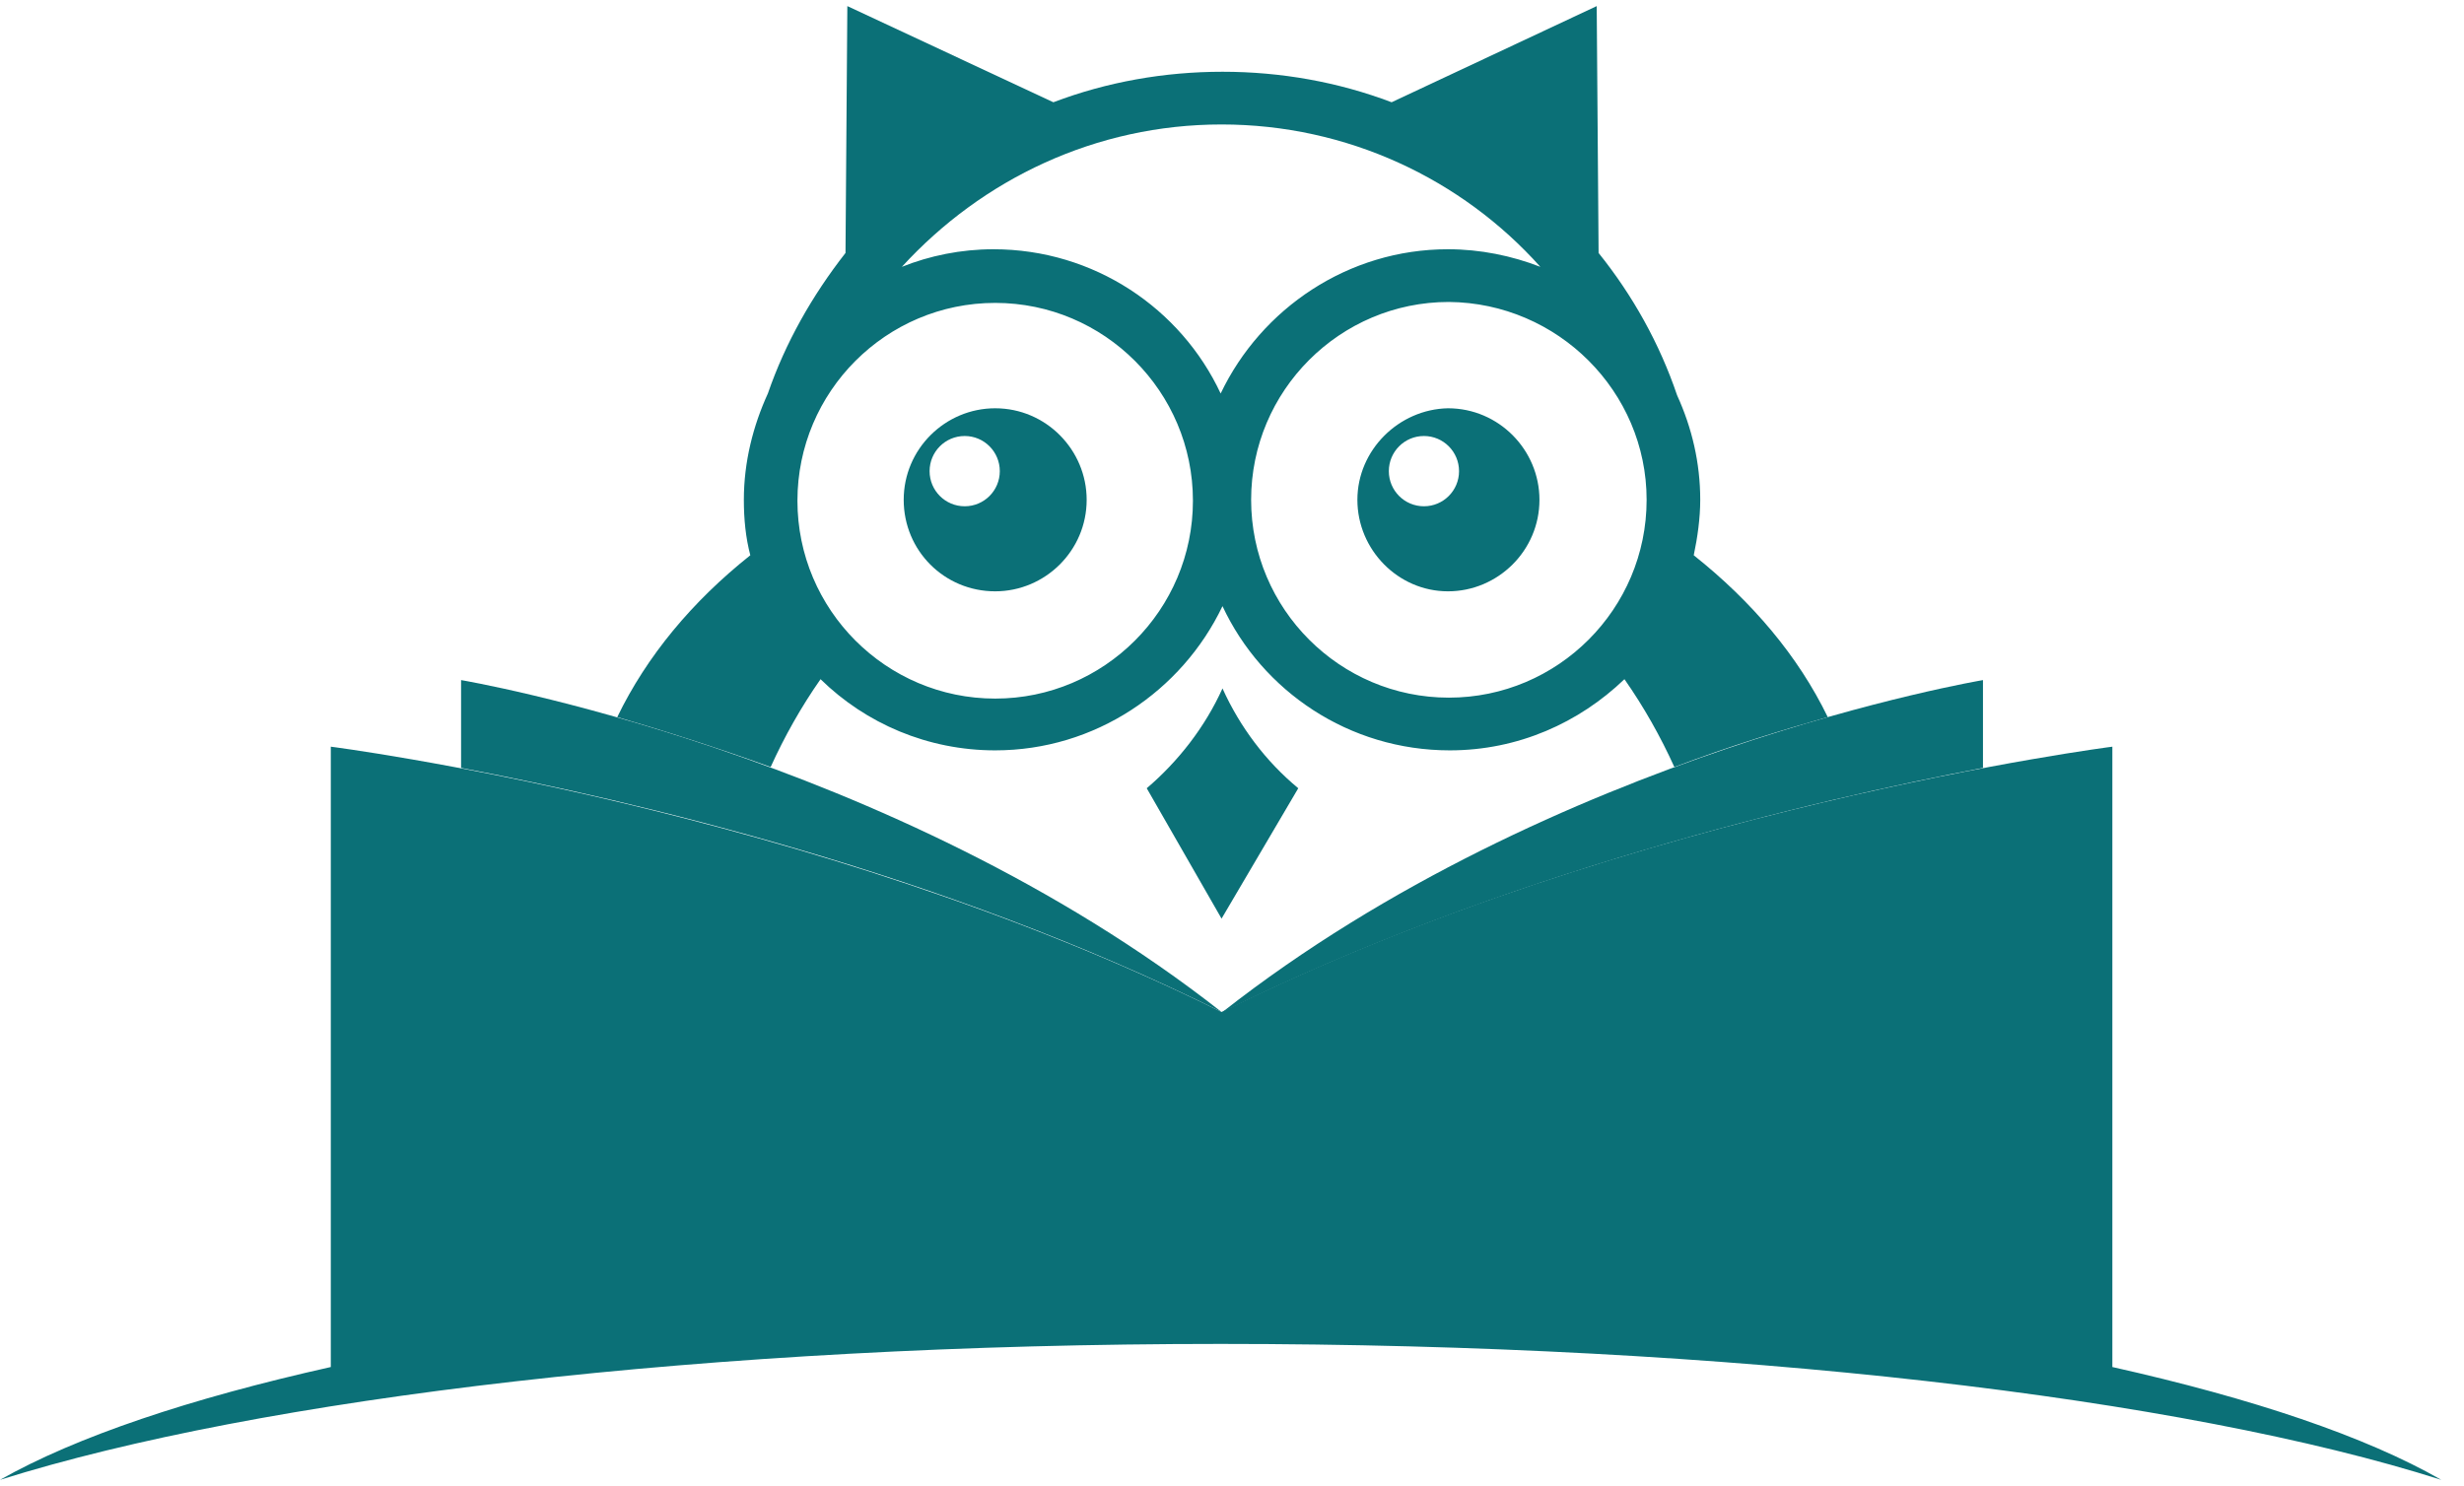
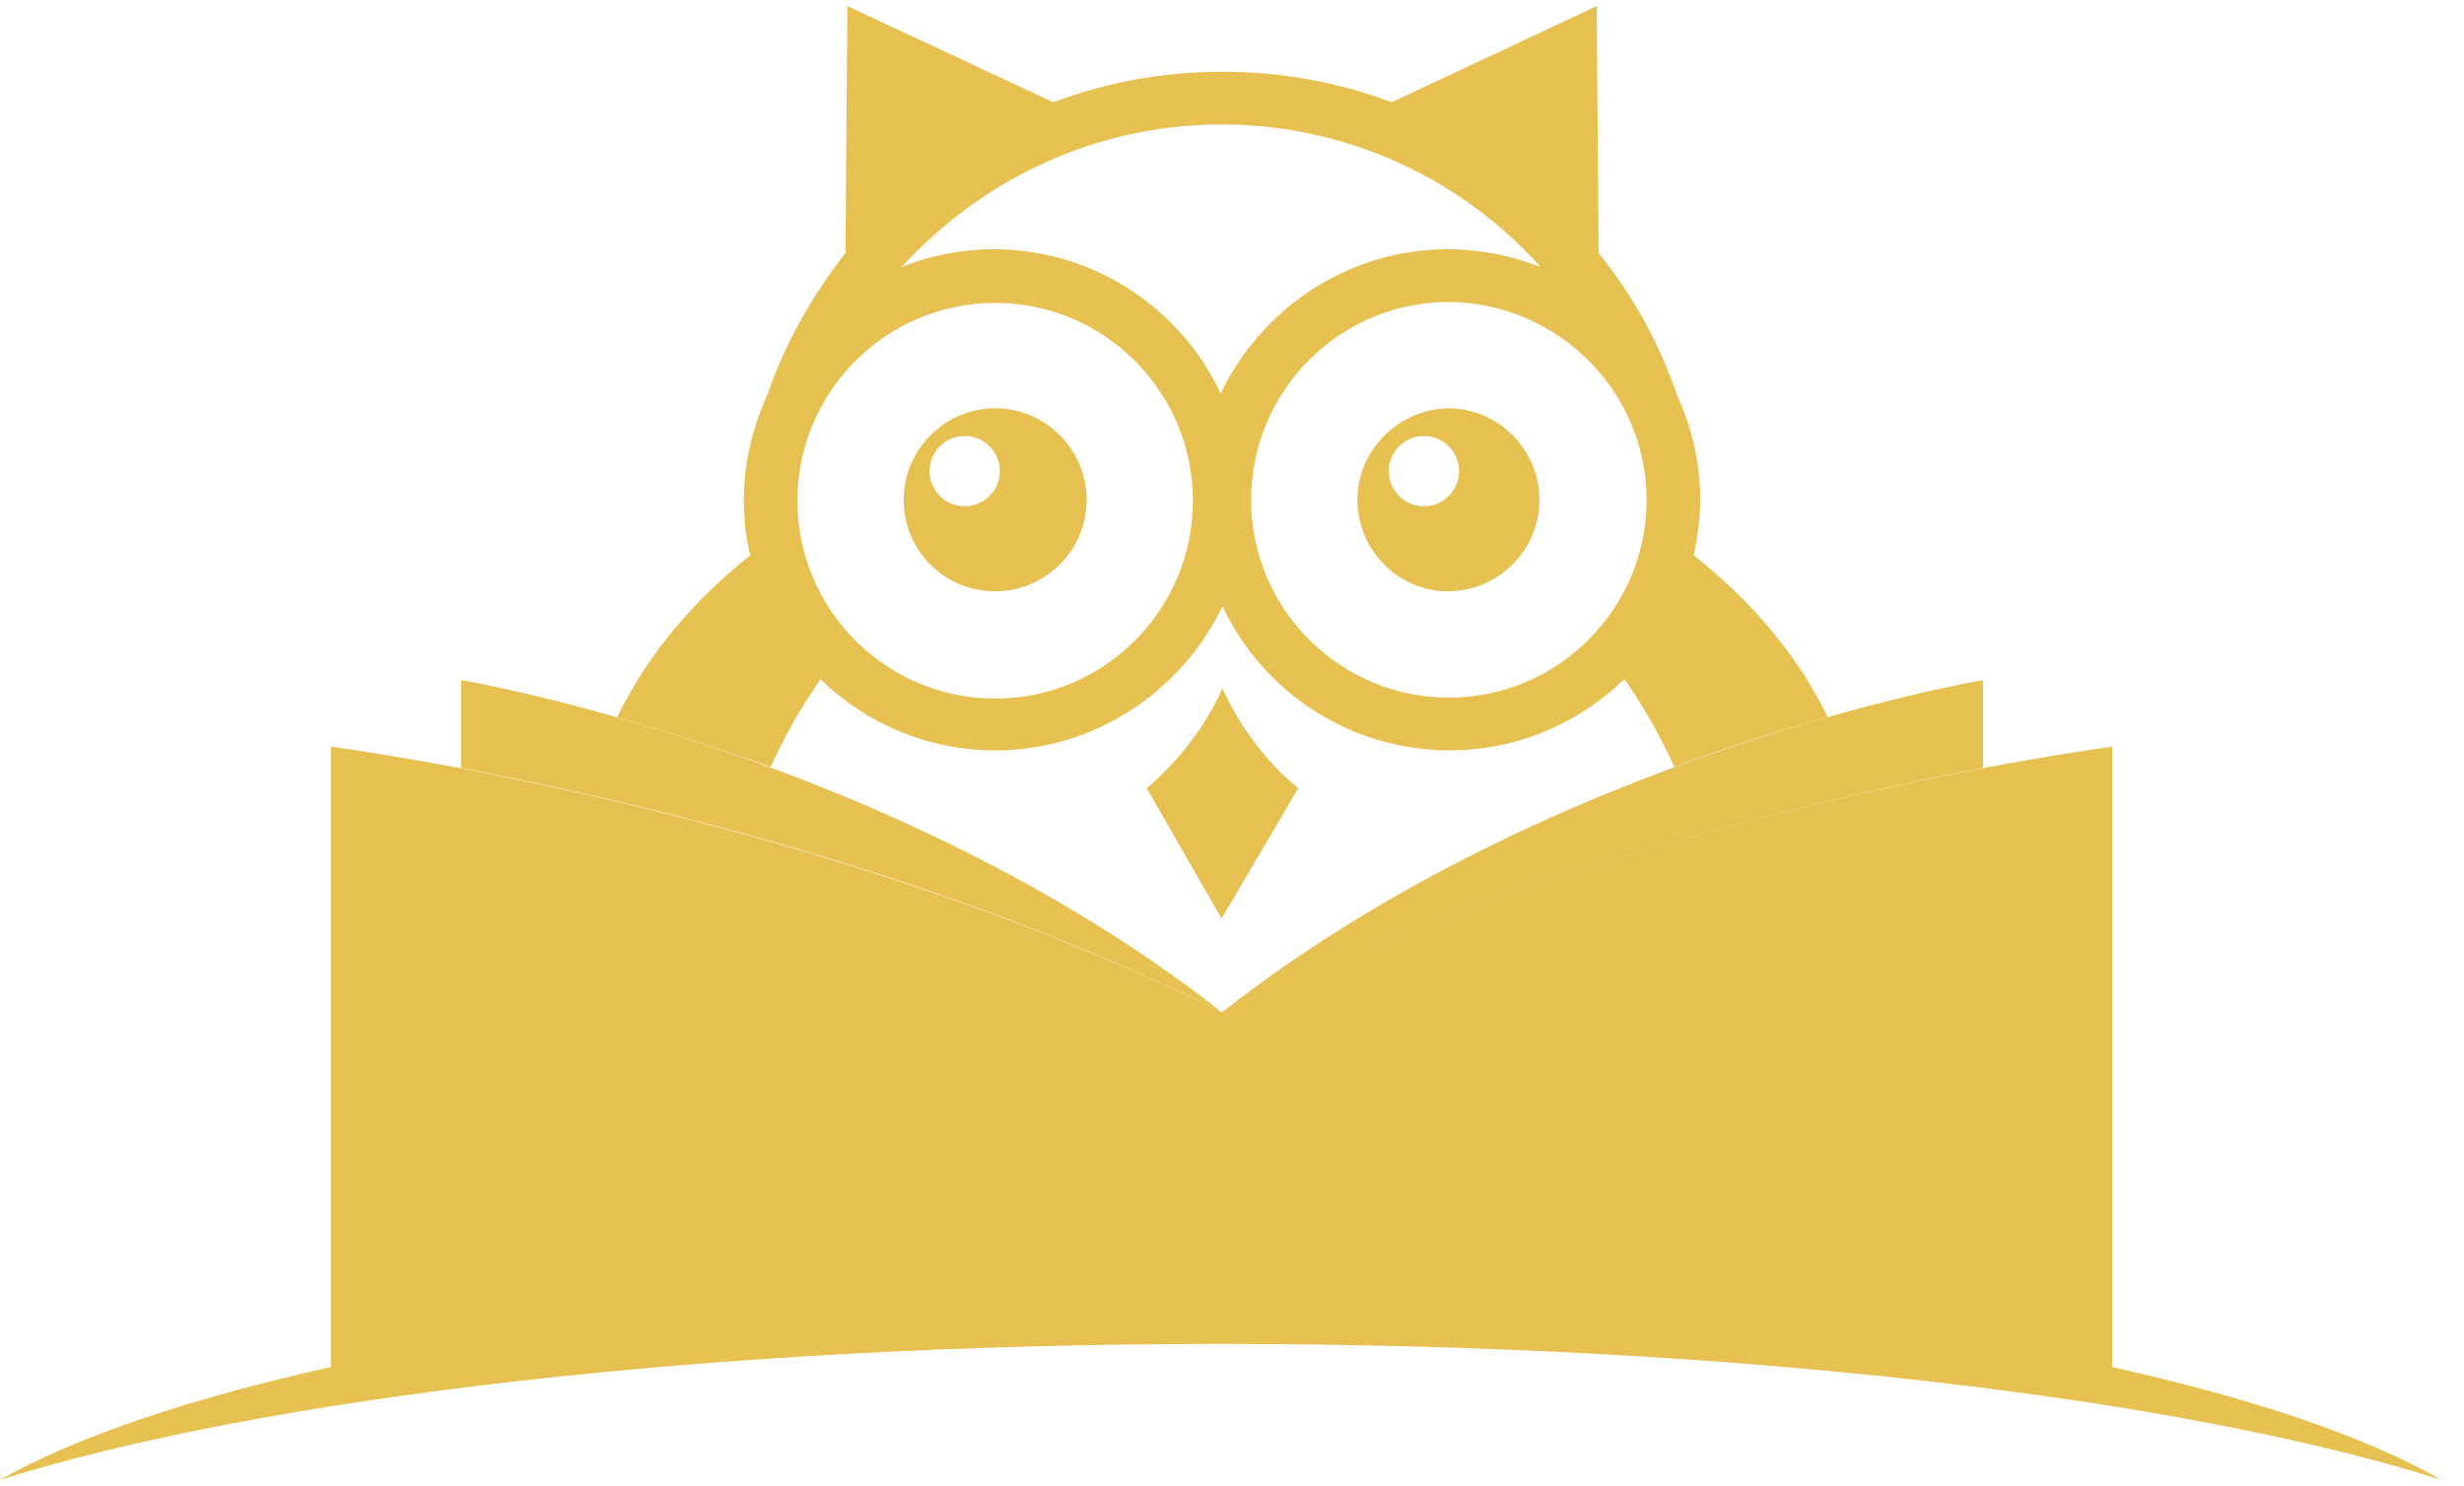
<svg xmlns="http://www.w3.org/2000/svg" width="63" height="38" viewBox="0 0 63 38" fill="none">
-   <path d="M54.009 34.959L54.009 19.095C54.009 19.095 41.77 20.655 31.233 25.88C20.696 20.655 8.458 19.095 8.458 19.095L8.458 34.959C4.867 35.763 1.961 36.733 2.41136e-09 37.844C6.615 35.763 18.121 34.368 31.21 34.368C44.298 34.368 55.804 35.739 62.419 37.844C60.482 36.733 57.6 35.763 54.009 34.959Z" fill="#0B7077" />
-   <path d="M11.789 17.392L11.789 19.638C16.137 20.466 24.075 22.31 31.233 25.88C22.775 19.236 11.789 17.392 11.789 17.392Z" fill="#0B7077" />
-   <path d="M50.701 17.392C50.701 17.392 39.715 19.236 31.257 25.88C38.416 22.334 46.354 20.466 50.701 19.638L50.701 17.392Z" fill="#0B7077" />
-   <path d="M31.257 17.605C30.808 18.598 30.123 19.473 29.32 20.158L31.233 23.492L33.194 20.158C32.367 19.473 31.706 18.598 31.257 17.605Z" fill="#0B7077" />
-   <path d="M25.445 15.122C26.721 15.122 27.784 14.082 27.784 12.782C27.784 11.505 26.745 10.441 25.445 10.441C24.169 10.441 23.106 11.481 23.106 12.782C23.106 14.082 24.146 15.122 25.445 15.122ZM24.666 11.15C25.162 11.15 25.563 11.552 25.563 12.049C25.563 12.545 25.162 12.947 24.666 12.947C24.169 12.947 23.768 12.545 23.768 12.049C23.768 11.552 24.169 11.15 24.666 11.15Z" fill="#0B7077" />
-   <path d="M34.706 12.782C34.706 14.058 35.746 15.122 37.022 15.122C38.297 15.122 39.361 14.082 39.361 12.782C39.361 11.505 38.321 10.441 37.022 10.441C35.77 10.465 34.706 11.505 34.706 12.782ZM37.305 12.049C37.305 12.545 36.904 12.947 36.407 12.947C35.911 12.947 35.51 12.545 35.51 12.049C35.51 11.552 35.911 11.15 36.407 11.15C36.904 11.15 37.305 11.552 37.305 12.049Z" fill="#0B7077" />
-   <path d="M20.98 17.369C22.137 18.503 23.72 19.189 25.445 19.189C27.997 19.189 30.218 17.676 31.257 15.501C32.273 17.676 34.494 19.189 37.069 19.189C38.817 19.189 40.377 18.48 41.534 17.369C42.03 18.078 42.456 18.834 42.81 19.615C44.251 19.071 45.574 18.669 46.732 18.338C45.976 16.777 44.795 15.383 43.306 14.2C43.401 13.751 43.472 13.255 43.472 12.782C43.472 11.836 43.259 10.938 42.881 10.11C42.432 8.786 41.747 7.557 40.873 6.469L40.825 0.156L35.581 2.615C34.21 2.095 32.745 1.835 31.257 1.835C29.769 1.835 28.304 2.095 26.933 2.615L21.665 0.156L21.618 6.469C20.767 7.557 20.082 8.762 19.633 10.063C19.255 10.89 19.019 11.812 19.019 12.782C19.019 13.278 19.066 13.751 19.184 14.2C17.696 15.383 16.538 16.777 15.782 18.338C16.916 18.669 18.263 19.094 19.704 19.615C20.058 18.834 20.484 18.078 20.98 17.369ZM42.101 12.782C42.101 15.572 39.833 17.841 37.045 17.841C34.258 17.841 31.989 15.572 31.989 12.782C31.989 9.992 34.258 7.722 37.045 7.722C39.833 7.746 42.101 10.015 42.101 12.782ZM31.233 3.183C34.447 3.183 37.376 4.578 39.384 6.824C38.652 6.54 37.849 6.374 37.022 6.374C34.47 6.374 32.249 7.888 31.21 10.063C30.194 7.888 27.973 6.374 25.398 6.374C24.571 6.374 23.768 6.54 23.059 6.824C25.114 4.578 28.02 3.183 31.233 3.183ZM25.445 7.746C28.233 7.746 30.501 10.015 30.501 12.805C30.501 15.595 28.233 17.865 25.445 17.865C22.657 17.865 20.389 15.595 20.389 12.805C20.389 10.015 22.657 7.746 25.445 7.746Z" fill="#0B7077" />
+   <path d="M54.009 34.959L54.009 19.095C54.009 19.095 41.77 20.655 31.233 25.88C20.696 20.655 8.458 19.095 8.458 19.095L8.458 34.959C4.867 35.763 1.961 36.733 2.41136e-09 37.844C6.615 35.763 18.121 34.368 31.21 34.368C44.298 34.368 55.804 35.739 62.419 37.844C60.482 36.733 57.6 35.763 54.009 34.959Z" fill="#E6C151" />
+   <path d="M11.789 17.392L11.789 19.638C16.137 20.466 24.075 22.31 31.233 25.88C22.775 19.236 11.789 17.392 11.789 17.392Z" fill="#E6C151" />
+   <path d="M50.701 17.392C50.701 17.392 39.715 19.236 31.257 25.88C38.416 22.334 46.354 20.466 50.701 19.638L50.701 17.392Z" fill="#E6C151" />
+   <path d="M31.257 17.605C30.808 18.598 30.123 19.473 29.32 20.158L31.233 23.492L33.194 20.158C32.367 19.473 31.706 18.598 31.257 17.605Z" fill="#E6C151" />
+   <path d="M25.445 15.122C26.721 15.122 27.784 14.082 27.784 12.782C27.784 11.505 26.745 10.441 25.445 10.441C24.169 10.441 23.106 11.481 23.106 12.782C23.106 14.082 24.146 15.122 25.445 15.122ZM24.666 11.15C25.162 11.15 25.563 11.552 25.563 12.049C25.563 12.545 25.162 12.947 24.666 12.947C24.169 12.947 23.768 12.545 23.768 12.049C23.768 11.552 24.169 11.15 24.666 11.15Z" fill="#E6C151" />
+   <path d="M34.706 12.782C34.706 14.058 35.746 15.122 37.022 15.122C38.297 15.122 39.361 14.082 39.361 12.782C39.361 11.505 38.321 10.441 37.022 10.441C35.77 10.465 34.706 11.505 34.706 12.782ZM37.305 12.049C37.305 12.545 36.904 12.947 36.407 12.947C35.911 12.947 35.51 12.545 35.51 12.049C35.51 11.552 35.911 11.15 36.407 11.15C36.904 11.15 37.305 11.552 37.305 12.049Z" fill="#E6C151" />
+   <path d="M20.98 17.369C22.137 18.503 23.72 19.189 25.445 19.189C27.997 19.189 30.218 17.676 31.257 15.501C32.273 17.676 34.494 19.189 37.069 19.189C38.817 19.189 40.377 18.48 41.534 17.369C42.03 18.078 42.456 18.834 42.81 19.615C44.251 19.071 45.574 18.669 46.732 18.338C45.976 16.777 44.795 15.383 43.306 14.2C43.401 13.751 43.472 13.255 43.472 12.782C43.472 11.836 43.259 10.938 42.881 10.11C42.432 8.786 41.747 7.557 40.873 6.469L40.825 0.156L35.581 2.615C34.21 2.095 32.745 1.835 31.257 1.835C29.769 1.835 28.304 2.095 26.933 2.615L21.665 0.156L21.618 6.469C20.767 7.557 20.082 8.762 19.633 10.063C19.255 10.89 19.019 11.812 19.019 12.782C19.019 13.278 19.066 13.751 19.184 14.2C17.696 15.383 16.538 16.777 15.782 18.338C16.916 18.669 18.263 19.094 19.704 19.615C20.058 18.834 20.484 18.078 20.98 17.369ZM42.101 12.782C42.101 15.572 39.833 17.841 37.045 17.841C34.258 17.841 31.989 15.572 31.989 12.782C31.989 9.992 34.258 7.722 37.045 7.722C39.833 7.746 42.101 10.015 42.101 12.782ZM31.233 3.183C34.447 3.183 37.376 4.578 39.384 6.824C38.652 6.54 37.849 6.374 37.022 6.374C34.47 6.374 32.249 7.888 31.21 10.063C30.194 7.888 27.973 6.374 25.398 6.374C24.571 6.374 23.768 6.54 23.059 6.824C25.114 4.578 28.02 3.183 31.233 3.183ZM25.445 7.746C28.233 7.746 30.501 10.015 30.501 12.805C30.501 15.595 28.233 17.865 25.445 17.865C22.657 17.865 20.389 15.595 20.389 12.805C20.389 10.015 22.657 7.746 25.445 7.746Z" fill="#E6C151" />
</svg>
